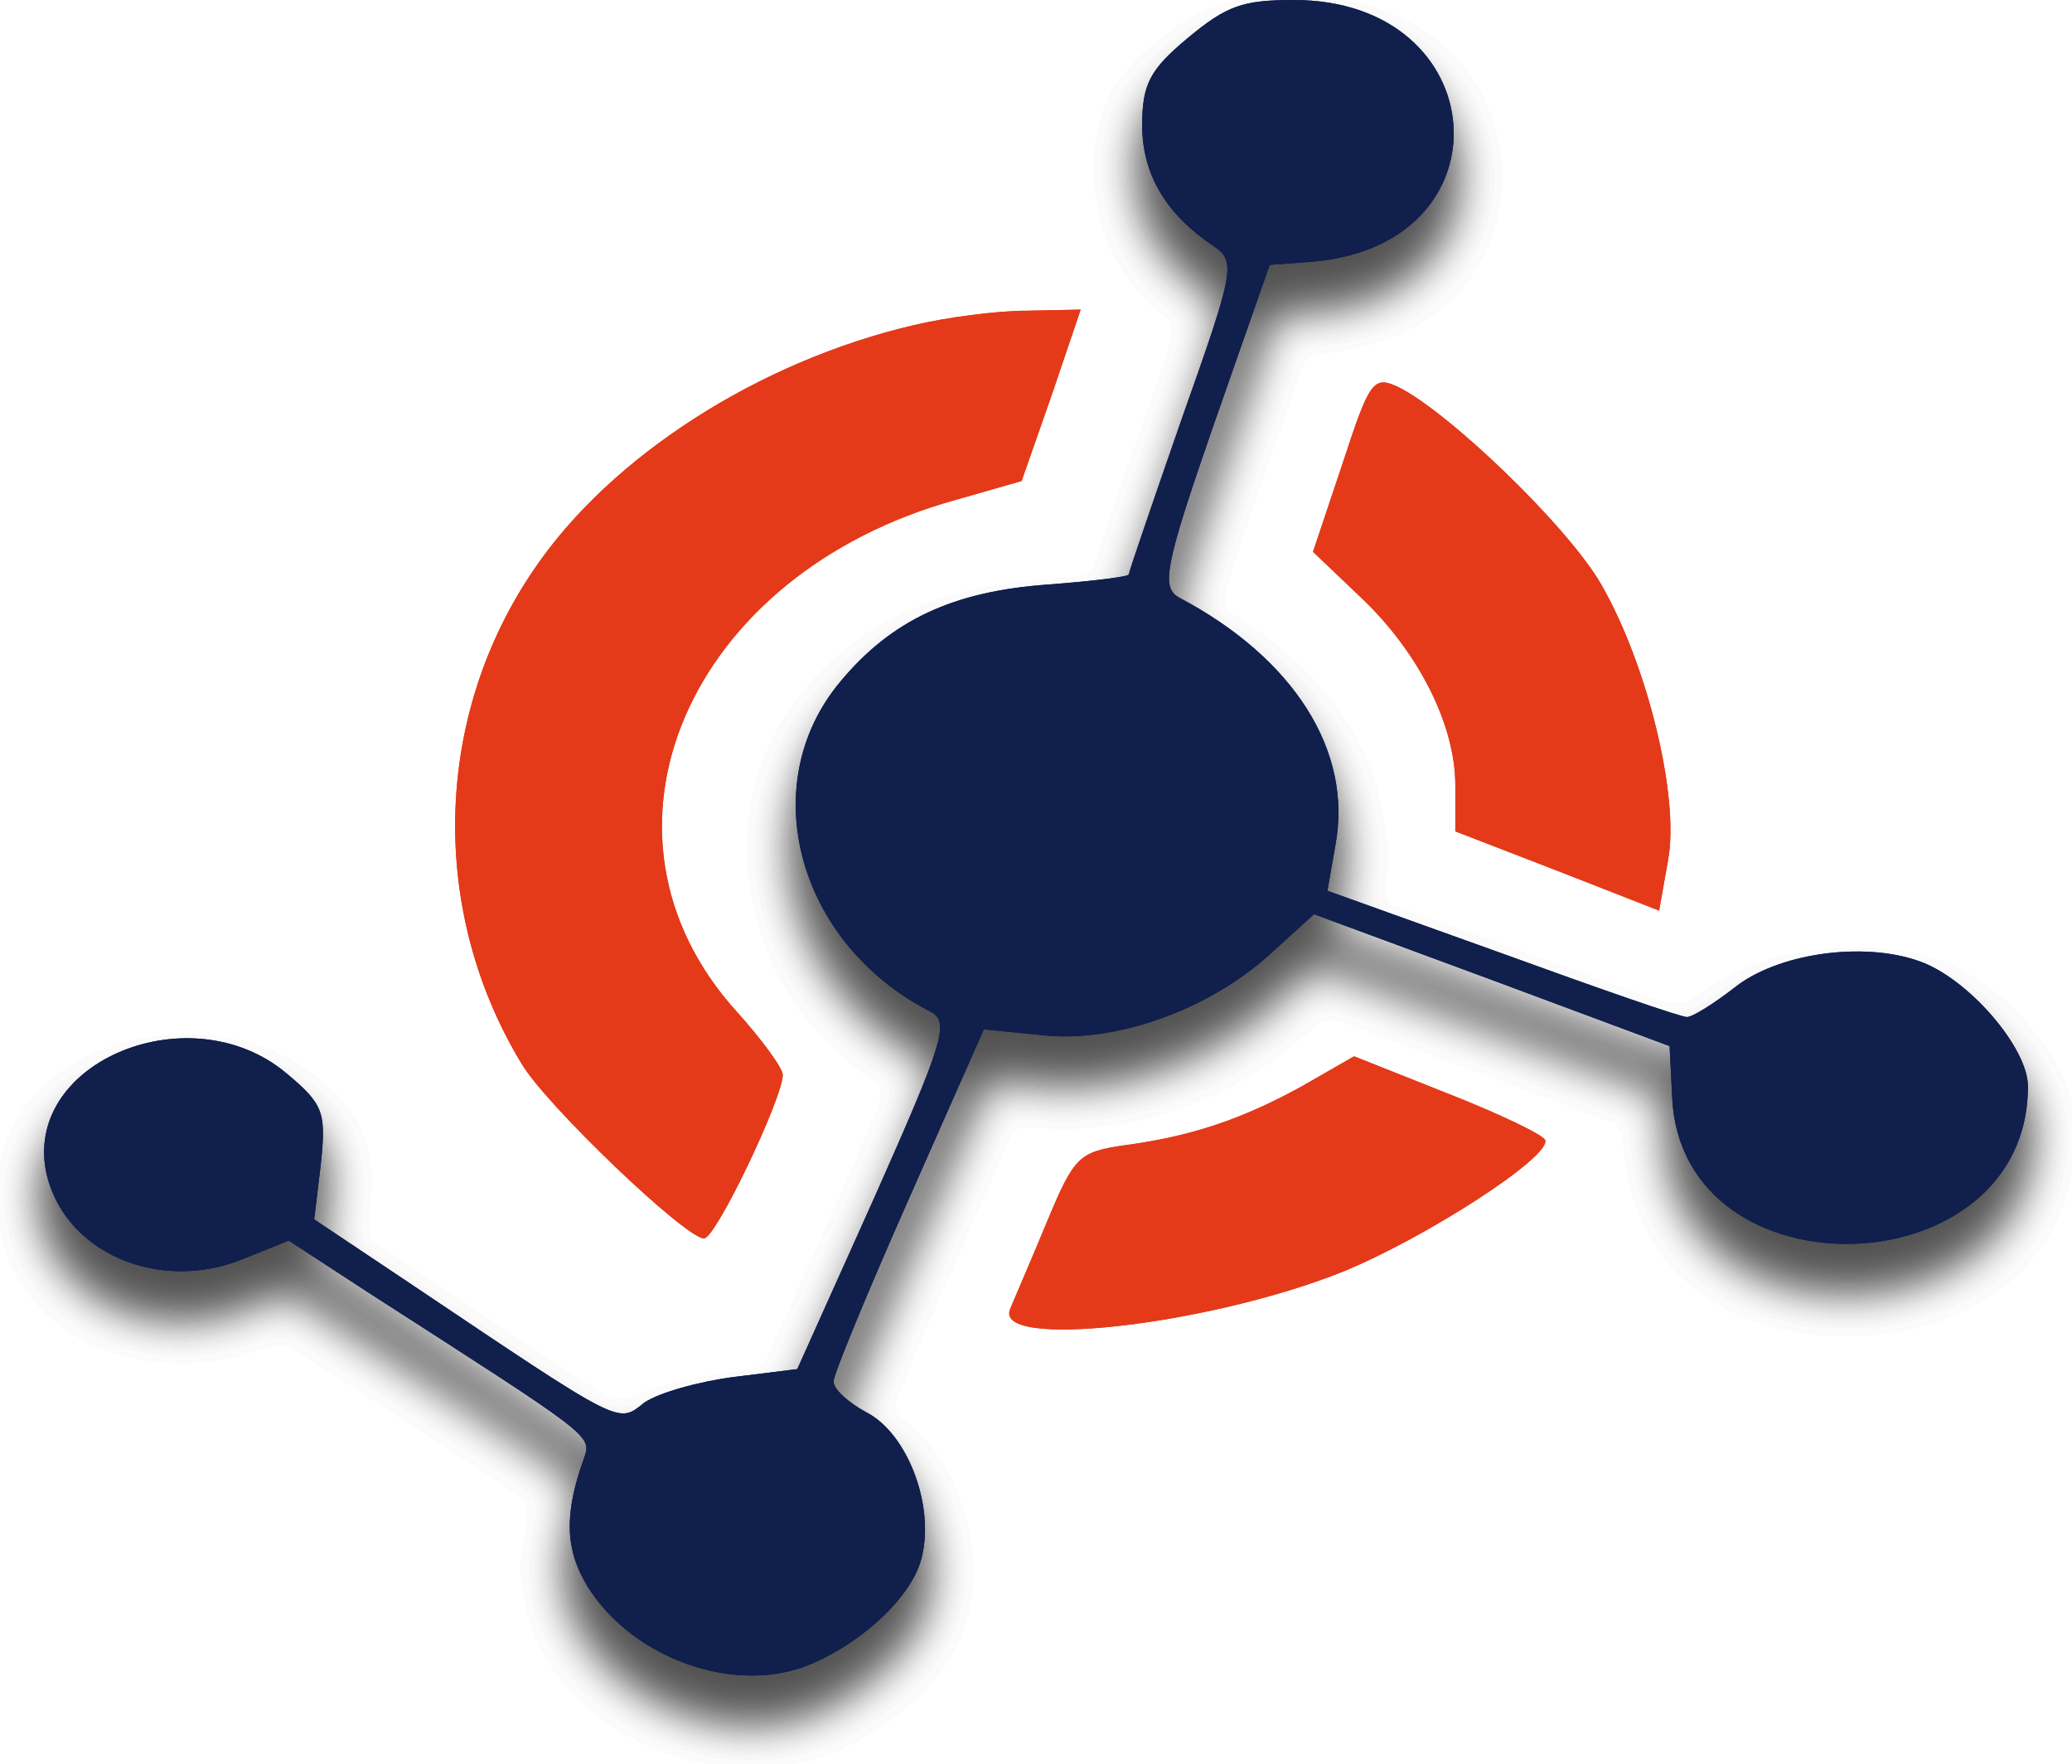
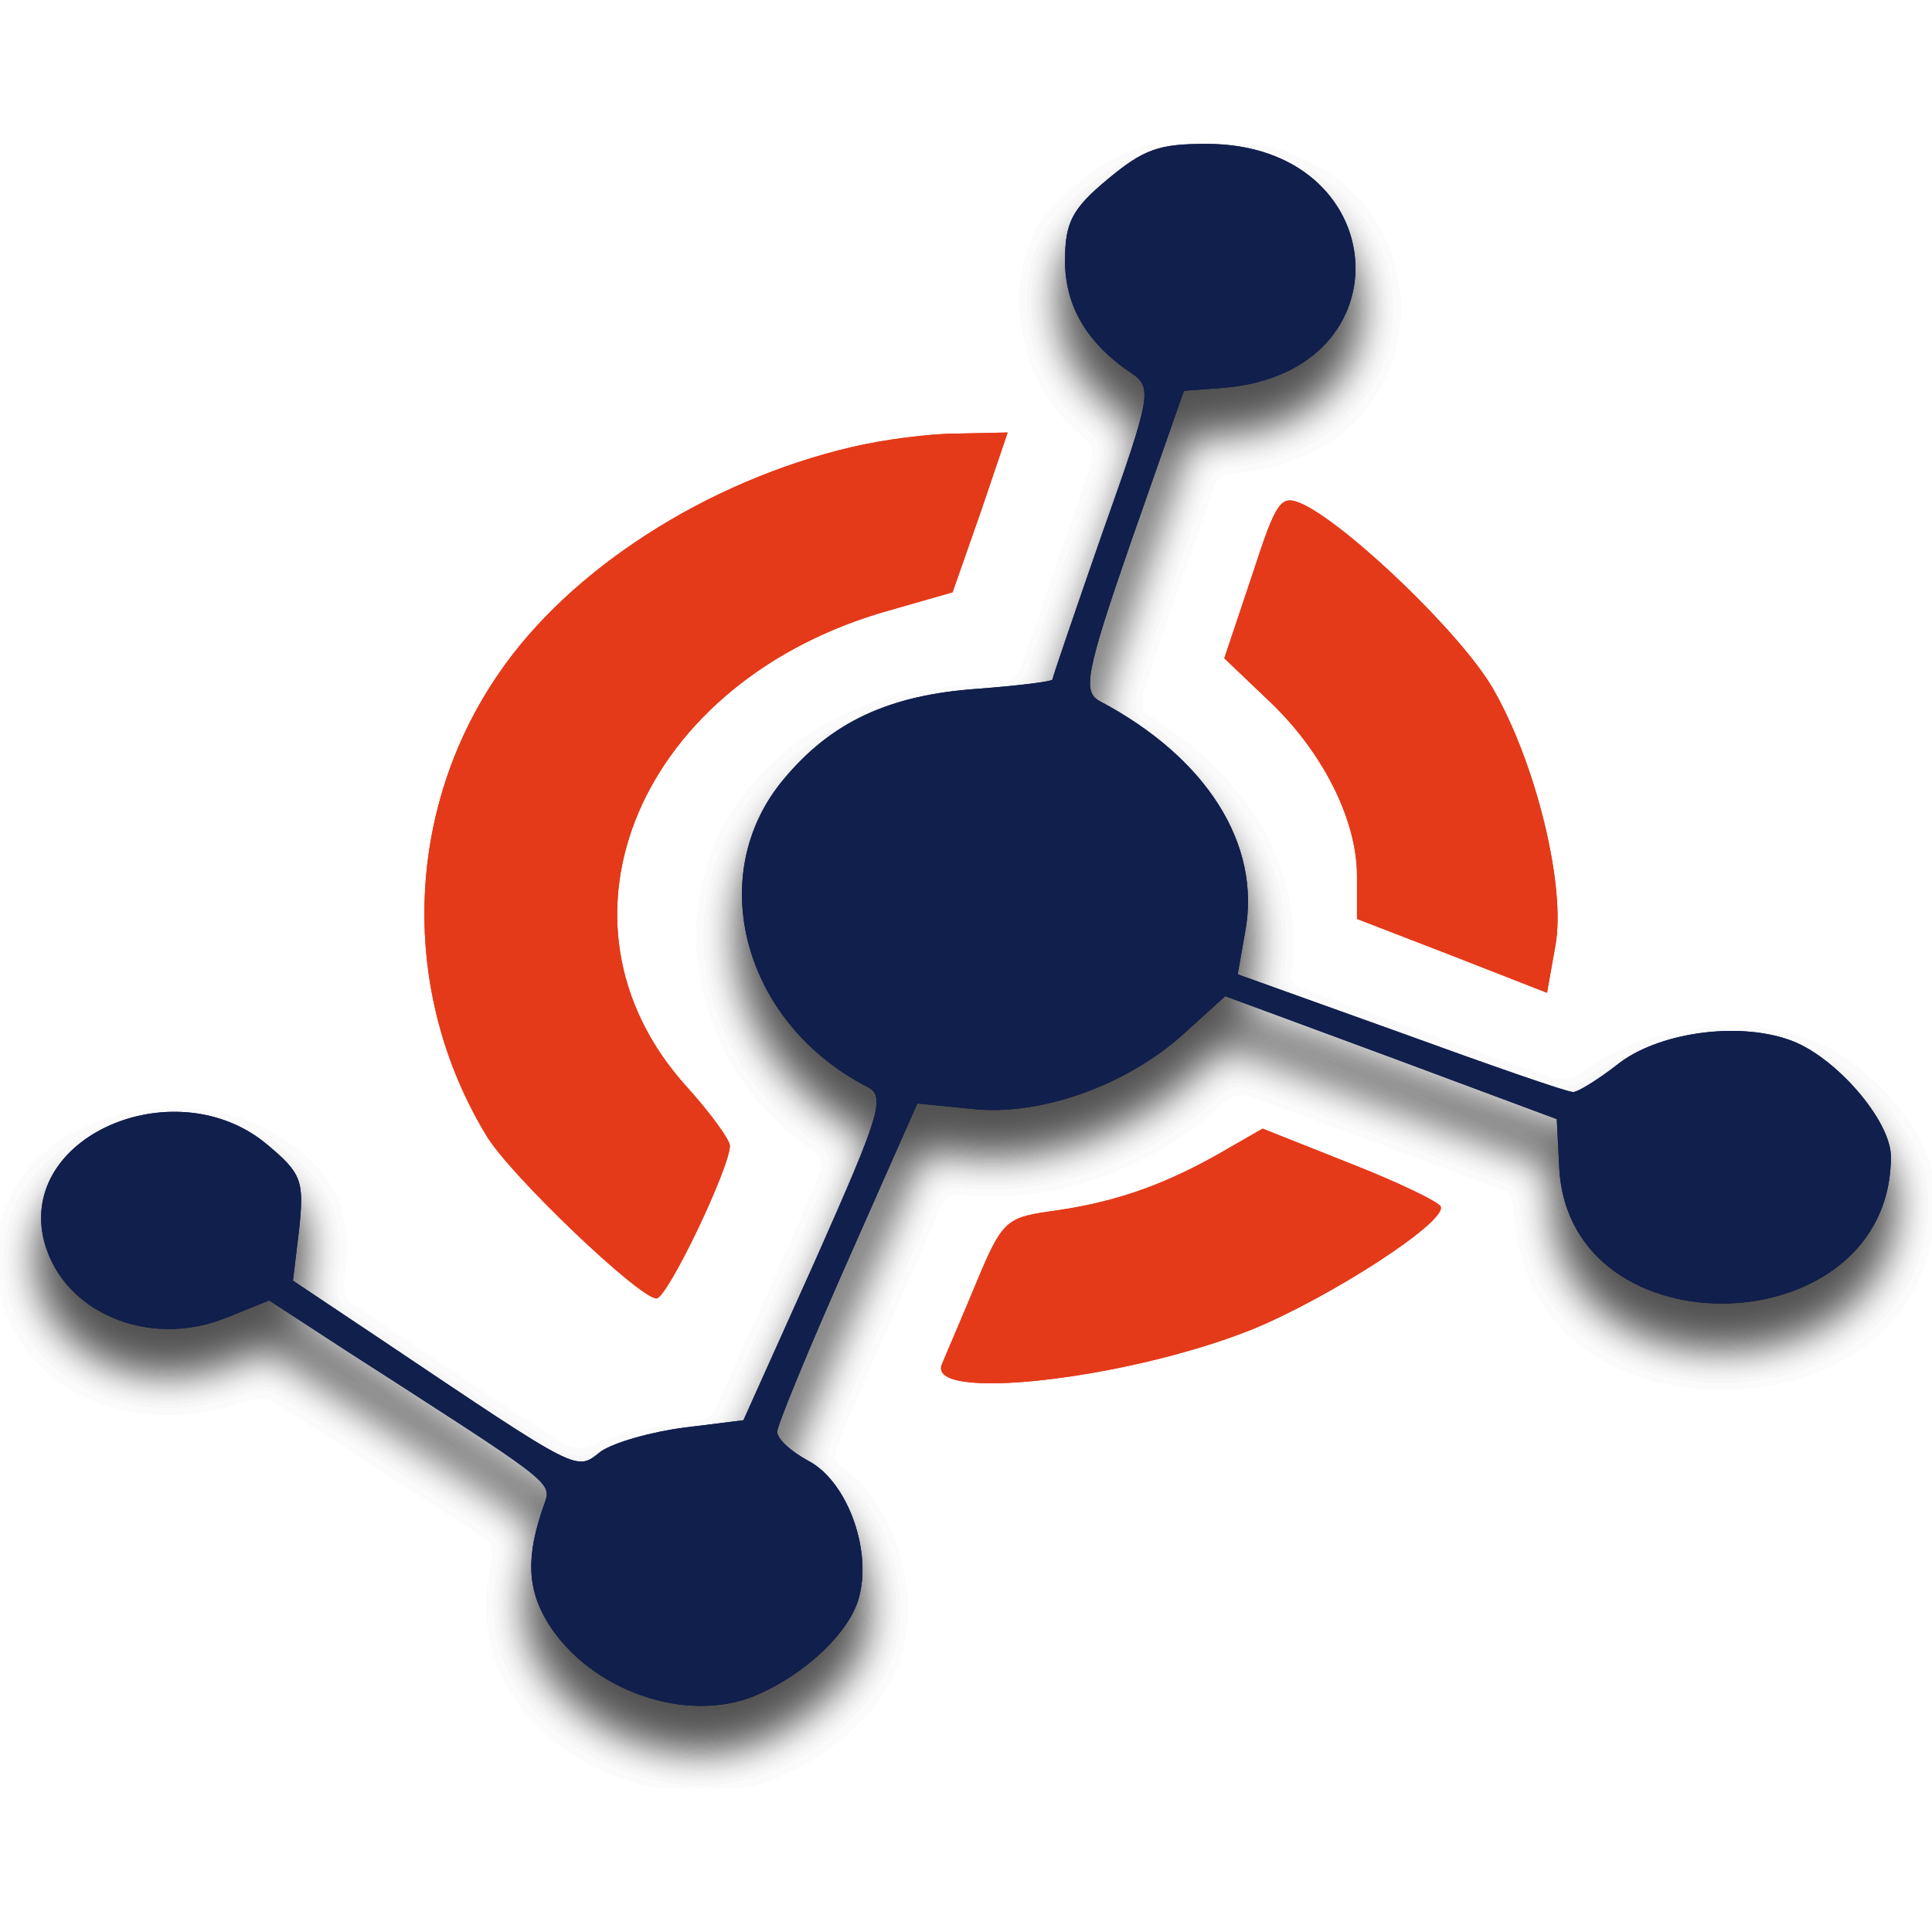
- <svg xmlns="http://www.w3.org/2000/svg" width="188" height="160" viewBox="0 0 188 160" fill="none">
+ <svg xmlns="http://www.w3.org/2000/svg" width="100" height="100" viewBox="0 0 188 160" fill="none">
  <g filter="url(#filter0_dd)">
    <path d="M107.775 3.447C104.366 6.286 103.635 7.604 103.635 11.356C103.635 15.715 105.705 19.365 110.089 22.306C112.159 23.725 112.037 24.435 107.288 37.818C104.609 45.524 102.417 51.911 102.417 52.114C102.417 52.317 99.13 52.722 95.111 53.026C86.466 53.635 80.865 56.271 76.238 61.847C68.445 71.175 72.341 85.573 84.396 91.757C86.223 92.67 85.614 94.495 79.404 108.486L72.341 124.202L66.618 124.912C63.453 125.317 59.8 126.331 58.46 127.243C56.025 129.17 56.634 129.474 37.151 116.395L28.506 110.616L29.115 105.546C29.602 100.882 29.358 100.173 25.949 97.334C17.303 90.135 2.326 96.218 4.153 106.155C5.614 113.556 14.381 117.409 22.174 114.164L26.192 112.542L33.498 117.307C53.833 130.387 53.711 130.184 52.981 132.313C51.154 137.382 51.276 140.627 53.346 143.973C57.486 150.563 66.862 153.807 73.559 150.969C78.551 148.839 82.935 144.581 83.665 141.134C84.761 136.47 82.326 130.082 78.673 128.156C76.968 127.243 75.629 126.027 75.629 125.317C75.629 124.709 78.673 117.307 82.448 108.791L89.267 93.379L94.381 93.886C101.078 94.698 109.601 91.656 115.203 86.586L119.221 82.936L135.416 88.918L151.489 94.9L151.732 99.666C152.706 117.916 184 116.902 184 98.55C184 95.002 178.521 88.716 174.137 87.195C169.023 85.37 161.23 86.485 157.333 89.628C155.507 91.047 153.559 92.264 153.072 92.264C152.463 92.264 144.913 89.628 136.268 86.485L120.439 80.807L121.169 76.65C122.752 68.133 117.394 59.718 107.044 54.243C105.34 53.331 105.583 51.607 110.089 38.629L115.203 24.029L119.221 23.725C137.242 22.103 135.537 0 117.394 0C112.767 0 111.306 0.507 107.775 3.447Z" fill="#111F4D" />
  </g>
  <path d="M82.931 29.491C68.76 32.801 55.423 41.428 48.516 51.559C39.347 64.901 38.871 82.555 47.326 96.499C49.588 100.31 62.211 112.348 63.878 112.348C64.95 112.348 71.023 99.608 71.023 97.502C71.023 96.9 69.117 94.292 66.855 91.784C52.208 75.634 62.33 52.061 86.741 45.34L92.695 43.635L95.434 35.811L98.054 28.087L93.172 28.187C90.433 28.187 85.908 28.789 82.931 29.491Z" fill="#E43A19" />
  <path d="M121.81 42.069L119.135 50.057L123.322 54.051C128.673 59.044 132.046 65.734 132.046 71.225V75.419L141.35 79.014L150.539 82.608L151.353 78.015C152.4 72.324 149.492 60.342 145.305 53.053C142.281 47.761 131.348 37.277 126.812 35.08C124.602 34.081 124.253 34.581 121.81 42.069Z" fill="#E43A19" />
  <path d="M118.166 98.521C112.749 101.516 108.054 103.113 101.915 103.911C97.943 104.51 97.462 104.91 95.054 110.699C93.61 114.193 92.045 117.787 91.684 118.685C89.878 122.479 109.499 120.282 121.777 115.391C129.36 112.297 140.795 104.91 140.193 103.412C139.953 102.913 135.98 101.017 131.406 99.22L122.86 95.826L118.166 98.521Z" fill="#E43A19" />
  <g filter="url(#filter1_dd)">
    <path d="M107.775 3.447C104.366 6.286 103.635 7.604 103.635 11.356C103.635 15.715 105.705 19.365 110.089 22.306C112.159 23.725 112.037 24.435 107.288 37.818C104.609 45.524 102.417 51.911 102.417 52.114C102.417 52.317 99.13 52.722 95.111 53.026C86.466 53.635 80.865 56.271 76.238 61.847C68.445 71.175 72.341 85.573 84.396 91.757C86.223 92.67 85.614 94.495 79.404 108.486L72.341 124.202L66.618 124.912C63.453 125.317 59.8 126.331 58.46 127.243C56.025 129.17 56.634 129.474 37.151 116.395L28.506 110.616L29.115 105.546C29.602 100.882 29.358 100.173 25.949 97.334C17.303 90.135 2.326 96.218 4.153 106.155C5.614 113.556 14.381 117.409 22.174 114.164L26.192 112.542L33.498 117.307C53.833 130.387 53.711 130.184 52.981 132.313C51.154 137.382 51.276 140.627 53.346 143.973C57.486 150.563 66.862 153.807 73.559 150.969C78.551 148.839 82.935 144.581 83.665 141.134C84.761 136.47 82.326 130.082 78.673 128.156C76.968 127.243 75.629 126.027 75.629 125.317C75.629 124.709 78.673 117.307 82.448 108.791L89.267 93.379L94.381 93.886C101.078 94.698 109.601 91.656 115.203 86.586L119.221 82.936L135.416 88.918L151.489 94.9L151.732 99.666C152.706 117.916 184 116.902 184 98.55C184 95.002 178.521 88.716 174.137 87.195C169.023 85.37 161.23 86.485 157.333 89.628C155.507 91.047 153.559 92.264 153.072 92.264C152.463 92.264 144.913 89.628 136.268 86.485L120.439 80.807L121.169 76.65C122.752 68.133 117.394 59.718 107.044 54.243C105.34 53.331 105.583 51.607 110.089 38.629L115.203 24.029L119.221 23.725C137.242 22.103 135.537 0 117.394 0C112.767 0 111.306 0.507 107.775 3.447Z" fill="#111F4D" />
  </g>
  <path d="M82.931 29.491C68.76 32.801 55.423 41.428 48.516 51.559C39.347 64.901 38.871 82.555 47.326 96.499C49.588 100.31 62.211 112.348 63.878 112.348C64.95 112.348 71.023 99.608 71.023 97.502C71.023 96.9 69.117 94.292 66.855 91.784C52.208 75.634 62.33 52.061 86.741 45.34L92.695 43.635L95.434 35.811L98.054 28.087L93.172 28.187C90.433 28.187 85.908 28.789 82.931 29.491Z" fill="#E43A19" />
  <path d="M121.81 42.069L119.135 50.057L123.322 54.051C128.673 59.044 132.046 65.734 132.046 71.225V75.419L141.35 79.014L150.539 82.608L151.353 78.015C152.4 72.324 149.492 60.342 145.305 53.053C142.281 47.761 131.348 37.277 126.812 35.08C124.602 34.081 124.253 34.581 121.81 42.069Z" fill="#E43A19" />
  <path d="M118.166 98.521C112.749 101.516 108.054 103.113 101.915 103.911C97.943 104.51 97.462 104.91 95.054 110.699C93.61 114.193 92.045 117.787 91.684 118.685C89.878 122.479 109.499 120.282 121.777 115.391C129.36 112.297 140.795 104.91 140.193 103.412C139.953 102.913 135.98 101.017 131.406 99.22L122.86 95.826L118.166 98.521Z" fill="#E43A19" />
  <defs>
    <filter id="filter0_dd" x="0" y="0" width="188" height="160" filterUnits="userSpaceOnUse" color-interpolation-filters="sRGB">
      <feFlood flood-opacity="0" result="BackgroundImageFix" />
      <feColorMatrix in="SourceAlpha" type="matrix" values="0 0 0 0 0 0 0 0 0 0 0 0 0 0 0 0 0 0 127 0" result="hardAlpha" />
      <feOffset dy="4" />
      <feGaussianBlur stdDeviation="2" />
      <feColorMatrix type="matrix" values="0 0 0 0 0 0 0 0 0 0 0 0 0 0 0 0 0 0 0.25 0" />
      <feBlend mode="normal" in2="BackgroundImageFix" result="effect1_dropShadow" />
      <feColorMatrix in="SourceAlpha" type="matrix" values="0 0 0 0 0 0 0 0 0 0 0 0 0 0 0 0 0 0 127 0" result="hardAlpha" />
      <feOffset dy="4" />
      <feGaussianBlur stdDeviation="2" />
      <feColorMatrix type="matrix" values="0 0 0 0 0 0 0 0 0 0 0 0 0 0 0 0 0 0 0.25 0" />
      <feBlend mode="normal" in2="effect1_dropShadow" result="effect2_dropShadow" />
      <feBlend mode="normal" in="SourceGraphic" in2="effect2_dropShadow" result="shape" />
    </filter>
    <filter id="filter1_dd" x="0" y="0" width="188" height="160" filterUnits="userSpaceOnUse" color-interpolation-filters="sRGB">
      <feFlood flood-opacity="0" result="BackgroundImageFix" />
      <feColorMatrix in="SourceAlpha" type="matrix" values="0 0 0 0 0 0 0 0 0 0 0 0 0 0 0 0 0 0 127 0" result="hardAlpha" />
      <feOffset dy="4" />
      <feGaussianBlur stdDeviation="2" />
      <feColorMatrix type="matrix" values="0 0 0 0 0 0 0 0 0 0 0 0 0 0 0 0 0 0 0.25 0" />
      <feBlend mode="normal" in2="BackgroundImageFix" result="effect1_dropShadow" />
      <feColorMatrix in="SourceAlpha" type="matrix" values="0 0 0 0 0 0 0 0 0 0 0 0 0 0 0 0 0 0 127 0" result="hardAlpha" />
      <feOffset dy="4" />
      <feGaussianBlur stdDeviation="2" />
      <feColorMatrix type="matrix" values="0 0 0 0 0 0 0 0 0 0 0 0 0 0 0 0 0 0 0.25 0" />
      <feBlend mode="normal" in2="effect1_dropShadow" result="effect2_dropShadow" />
      <feBlend mode="normal" in="SourceGraphic" in2="effect2_dropShadow" result="shape" />
    </filter>
  </defs>
</svg>
